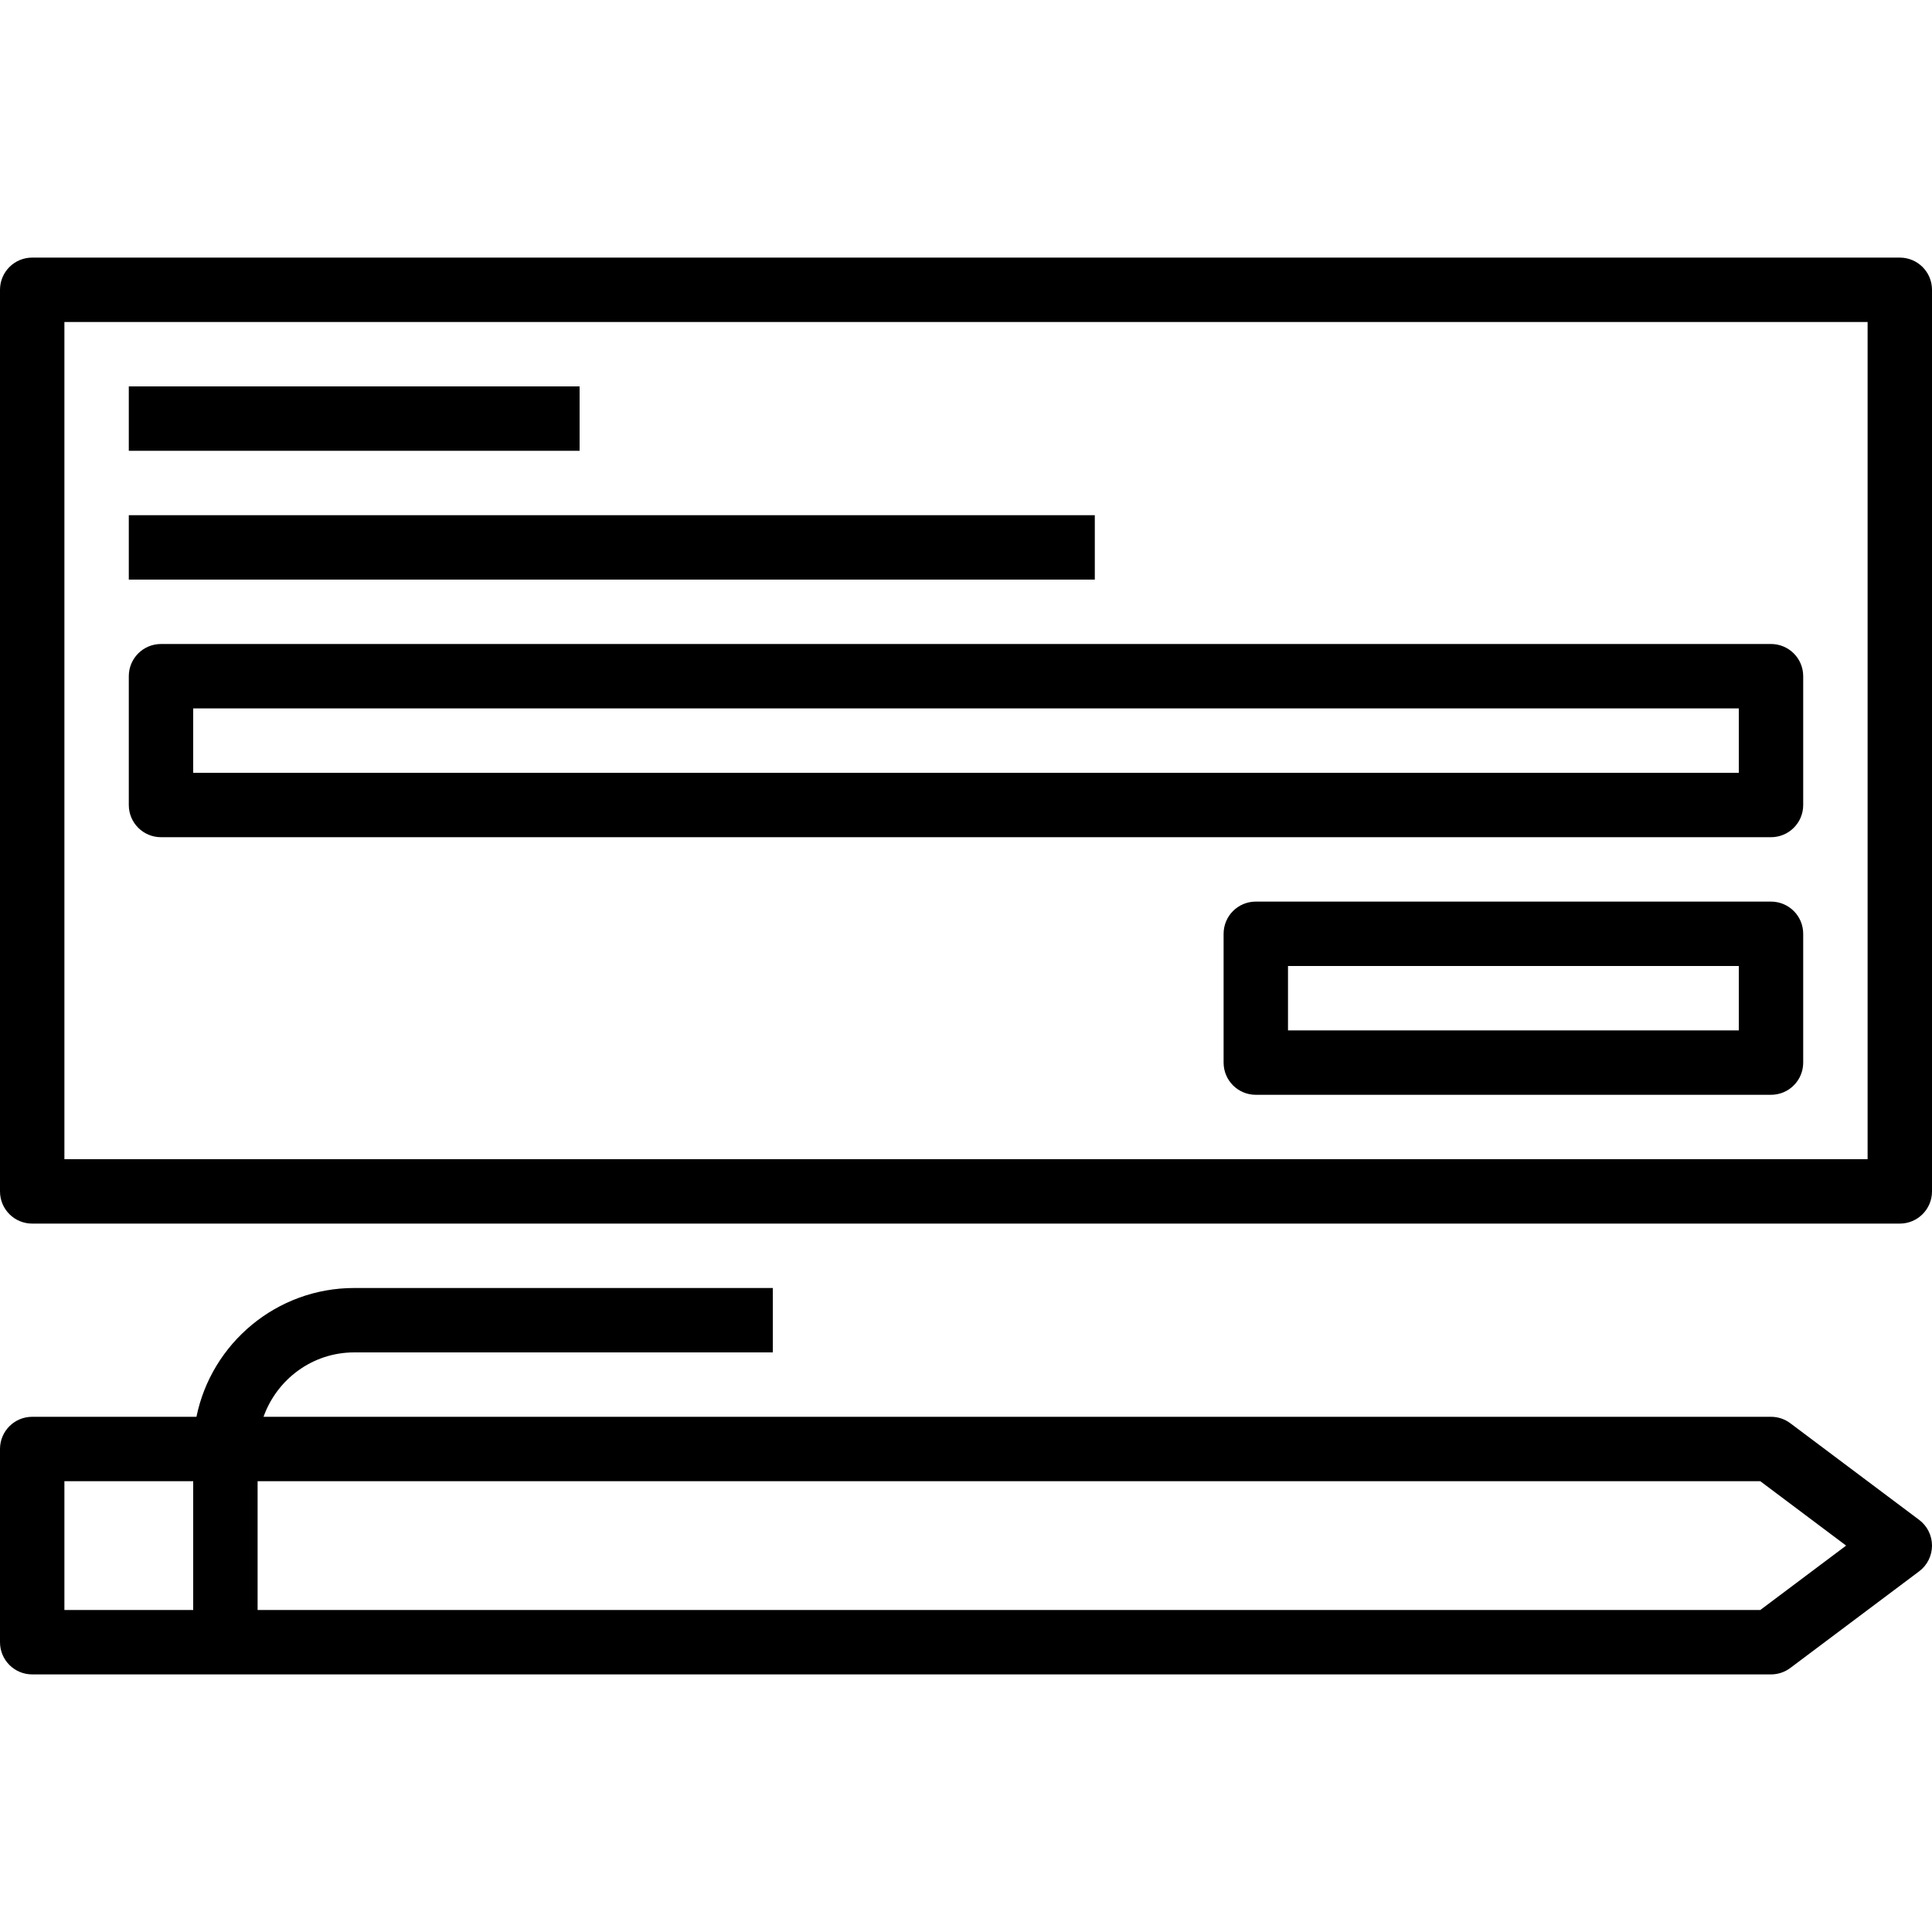
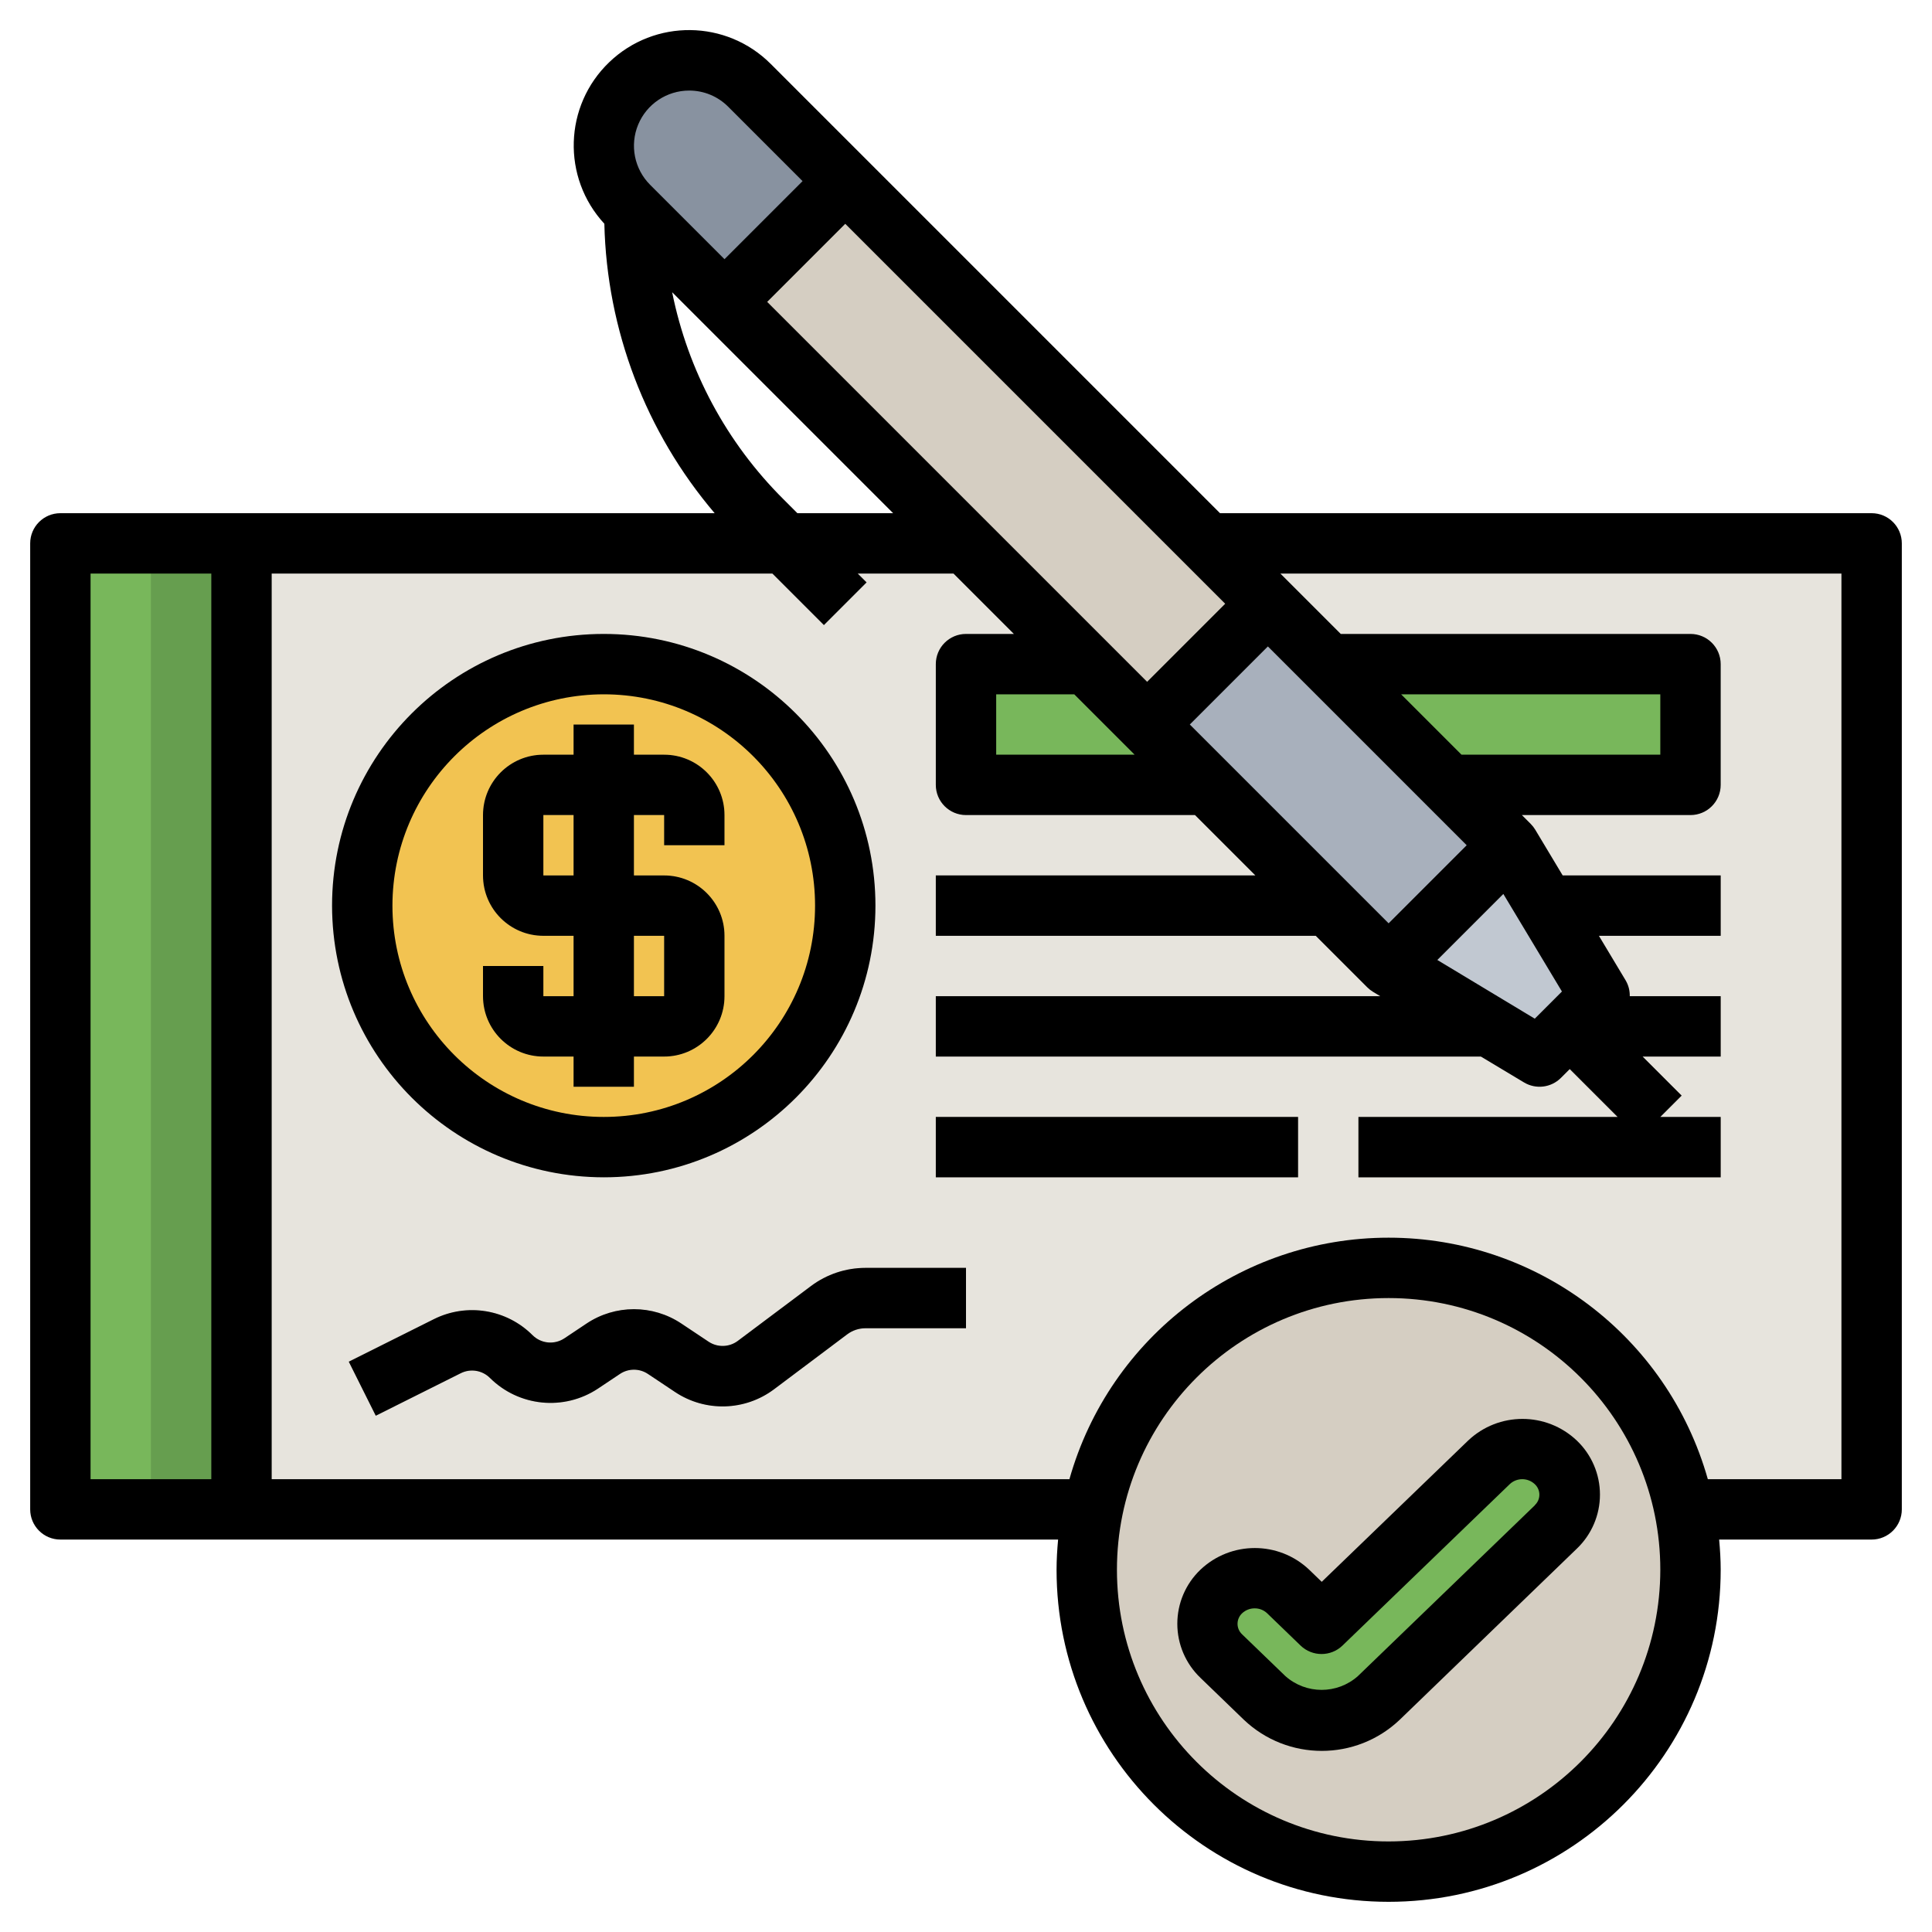
- <svg xmlns="http://www.w3.org/2000/svg" version="1.1" id="Capa_1" x="0px" y="0px" viewBox="0 0 480 480" style="enable-background:new 0 0 480 480;" xml:space="preserve">
-   <g>
-     <g>
-       <path d="M472,64H8c-4.424,0-8,3.576-8,8v224c0,4.424,3.576,8,8,8h464c4.424,0,8-3.576,8-8V72C480,67.576,476.424,64,472,64z     M464,288H16V80h448V288z" />
+ <svg xmlns="http://www.w3.org/2000/svg" height="512" viewBox="0 0 64 64" width="512">
+   <g id="Layer_29" data-name="Layer 29">
+     <path d="m2 18h60v32h-60z" fill="#e7e4dd" />
+     <path d="m2 18h6v32h-6z" fill="#669e4f" />
+     <path d="m2 18v32h3v-32z" fill="#78b75b" />
+     <circle cx="46" cy="52" fill="#d5cec2" r="10" />
+     <path d="m32 22h24v4h-24z" fill="#78b75b" />
+     <circle cx="20" cy="30" fill="#f2c351" r="8" />
+     <path d="m22 29h-1v-2h1v1h2v-1a2 2 0 0 0 -2-2h-1v-1h-2v1h-1a2 2 0 0 0 -2 2v2a2 2 0 0 0 2 2h1v2h-1v-1h-2v1a2 2 0 0 0 2 2h1v1h2v-1h1a2 2 0 0 0 2-2v-2a2 2 0 0 0 -2-2zm-4 0v-2h1v2zm4 4h-1v-2h1z" fill="#f7d881" />
+     <path d="m42.675 52.722 1.109 1.069 5.541-5.348a1.606 1.606 0 0 1 2.216 0 1.476 1.476 0 0 1 0 2.139l-5.866 5.662a2.724 2.724 0 0 1 -1.891.756 2.726 2.726 0 0 1 -1.892-.756l-1.433-1.383a1.476 1.476 0 0 1 0-2.139 1.606 1.606 0 0 1 2.216 0z" fill="#78b75b" />
+     <g fill="#cbc3b6">
+       <path d="m50.2 28.999h6.799v1.999h-6.799z" />
+       <path d="m31 28.999h14v1.999h-14z" />
+       <path d="m31 32.999h26v1.999h-26z" />
+       <path d="m31 36.999h12v1.999h-12z" />
+       <path d="m45 36.999h12v1.999h-12z" />
+       <path d="m12.446 46.893-.894-1.793 2.817-1.4a2.833 2.833 0 0 1 3.274.533.835.835 0 0 0 1.054.1l.729-.486a2.83 2.83 0 0 1 3.147 0l.9.6a.833.833 0 0 0 .964-.026l2.429-1.821a3.018 3.018 0 0 1 1.8-.6h3.334v2h-3.334a1 1 0 0 0 -.6.2l-2.427 1.82a2.842 2.842 0 0 1 -3.275.091l-.9-.6a.825.825 0 0 0 -.927 0l-.73.489a2.848 2.848 0 0 1 -3.578-.354.84.84 0 0 0 -.966-.158z" />
    </g>
+     <path d="m30.172 5.101h5.657v19.799h-5.657z" fill="#d5cec2" transform="matrix(.707 -.707 .707 .707 -.941 27.728)" />
+     <path d="m42 20 8 8-4 4-8-8" fill="#a8b0bc" />
+     <path d="m50 28 3 5-2 2-5-3" fill="#c1c8d1" />
+     <path d="m52.499 33.378h2.001v4.243h-2.001z" fill="#d5cec2" transform="matrix(.707 -.707 .707 .707 -9.432 48.228)" />
+     <path d="m28 6-3.172-3.172a2.828 2.828 0 0 0 -2-.828 2.828 2.828 0 0 0 -2.828 2.828 2.828 2.828 0 0 0 .828 2l3.172 3.172" fill="#8892a0" />
+     <path d="m62 17h-21.586l-14.879-14.879a3.822 3.822 0 0 0 -5.515 5.291 15.341 15.341 0 0 0 3.654 9.588h-21.674a1 1 0 0 0 -1 1v32a1 1 0 0 0 1 1h33.051c-.03.33-.051.662-.051 1a11 11 0 0 0 22 0c0-.338-.021-.67-.051-1h5.051a1 1 0 0 0 1-1v-32a1 1 0 0 0 -1-1zm-10.259 15.845-.9.9-3.228-1.945 2.187-2.187zm-5.327-9.845h8.586v2h-6.586zm2.172 5-2.586 2.586-6.586-6.586 2.586-2.586zm-23.172-18 2.586-2.586 12.586 12.586-2.586 2.586zm12.172 15h-4.586v-2h2.586zm-14.757-22a1.819 1.819 0 0 1 1.293.535l2.464 2.465-2.586 2.586-2.465-2.465a1.829 1.829 0 0 1 1.294-3.121zm3.121 13.535a13.389 13.389 0 0 1 -3.684-6.855l1.027 1.027 6.293 6.293h-3.172zm-22.95 2.465h4v30h-4zm43 42a9 9 0 1 1 9-9 9.01 9.01 0 0 1 -9 9zm15-12h-4.426a10.988 10.988 0 0 0 -21.148 0h-26.426v-30h16.586l1.707 1.707 1.414-1.414-.293-.293h3.172l2 2h-1.586a1 1 0 0 0 -1 1v4a1 1 0 0 0 1 1h7.586l2 2h-10.586v2h12.586l1.707 1.707a1.025 1.025 0 0 0 .192.15l.238.143h-14.723v2h18.056l1.429.857a1 1 0 0 0 1.222-.15l.293-.293 1.586 1.586h-8.586v2h12v-2h-2l.707-.707-1.293-1.293h2.586v-2h-3.012a.986.986 0 0 0 -.131-.515l-.891-1.485h4.034v-2h-5.234l-.909-1.515a.993.993 0 0 0 -.15-.192l-.293-.293h5.586a1 1 0 0 0 1-1v-4a1 1 0 0 0 -1-1h-11.586l-2-2h18.586z" />
+     <path d="m20 39a9 9 0 1 0 -9-9 9.01 9.01 0 0 0 9 9zm0-16a7 7 0 1 1 -7 7 7.008 7.008 0 0 1 7-7z" />
+     <path d="m18 35h1v1h2v-1h1a2 2 0 0 0 2-2v-2a2 2 0 0 0 -2-2h-1v-2h1v1h2v-1a2 2 0 0 0 -2-2h-1v-1h-2v1h-1a2 2 0 0 0 -2 2v2a2 2 0 0 0 2 2h1v2h-1v-1h-2v1a2 2 0 0 0 2 2zm0-6v-2h1v2zm3 2h1v2h-1z" />
+     <path d="m48.63 47.724-4.846 4.676-.414-.4a2.619 2.619 0 0 0 -3.606 0 2.477 2.477 0 0 0 0 3.578l1.436 1.387a3.747 3.747 0 0 0 5.172 0l5.864-5.665a2.475 2.475 0 0 0 0-3.578 2.618 2.618 0 0 0 -3.606.002zm2.217 2.138-5.866 5.662a1.809 1.809 0 0 1 -2.4 0l-1.433-1.383a.477.477 0 0 1 0-.7.6.6 0 0 1 .414-.162.591.591 0 0 1 .413.162l1.108 1.07a1 1 0 0 0 1.389 0l5.542-5.348a.605.605 0 0 1 .826 0 .475.475 0 0 1 0 .7z" />
+     <path d="m31 37h12v2h-12z" />
+     <path d="m26.867 42.6-2.428 1.82a.839.839 0 0 1 -.965.026l-.9-.6a2.83 2.83 0 0 0 -3.147 0l-.728.486a.838.838 0 0 1 -1.055-.1 2.832 2.832 0 0 0 -3.274-.532l-2.816 1.408.894 1.79 2.817-1.409a.837.837 0 0 1 .965.157 2.846 2.846 0 0 0 3.578.354l.728-.486a.834.834 0 0 1 .928 0l.9.6a2.841 2.841 0 0 0 3.274-.09l2.429-1.824a1.006 1.006 0 0 1 .6-.2h3.333v-2h-3.333a3.012 3.012 0 0 0 -1.8.6z" />
  </g>
-   <g>
-     <g>
-       <rect x="32" y="96" width="112" height="16" />
-     </g>
-   </g>
-   <g>
-     <g>
-       <rect x="32" y="128" width="240" height="16" />
-     </g>
-   </g>
-   <g>
-     <g>
-       <path d="M440,160H40c-4.424,0-8,3.576-8,8v32c0,4.424,3.576,8,8,8h400c4.424,0,8-3.576,8-8v-32C448,163.576,444.424,160,440,160z     M432,192H48v-16h384V192z" />
-     </g>
-   </g>
-   <g>
-     <g>
-       <path d="M440,224H312c-4.424,0-8,3.576-8,8v32c0,4.424,3.576,8,8,8h128c4.424,0,8-3.576,8-8v-32C448,227.576,444.424,224,440,224z     M432,256H320v-16h112V256z" />
-     </g>
-   </g>
-   <g>
-     <g>
-       <path d="M476.8,377.6l-32-24c-1.384-1.04-3.064-1.6-4.8-1.6H65.472c3.312-9.288,12.112-16,22.528-16h104v-16H88    c-19.312,0-35.472,13.768-39.192,32H8c-4.424,0-8,3.576-8,8v48c0,4.424,3.576,8,8,8h48h384c1.736,0,3.416-0.56,4.8-1.6l32-24    c2.016-1.504,3.2-3.88,3.2-6.4C480,381.48,478.816,379.112,476.8,377.6z M48,400H16v-32h32V400z M437.336,400H64v-32h373.336    l21.328,16L437.336,400z" />
-     </g>
-   </g>
-   <g>
- </g>
-   <g>
- </g>
-   <g>
- </g>
-   <g>
- </g>
-   <g>
- </g>
-   <g>
- </g>
-   <g>
- </g>
-   <g>
- </g>
-   <g>
- </g>
-   <g>
- </g>
-   <g>
- </g>
-   <g>
- </g>
-   <g>
- </g>
-   <g>
- </g>
-   <g>
- </g>
</svg>
